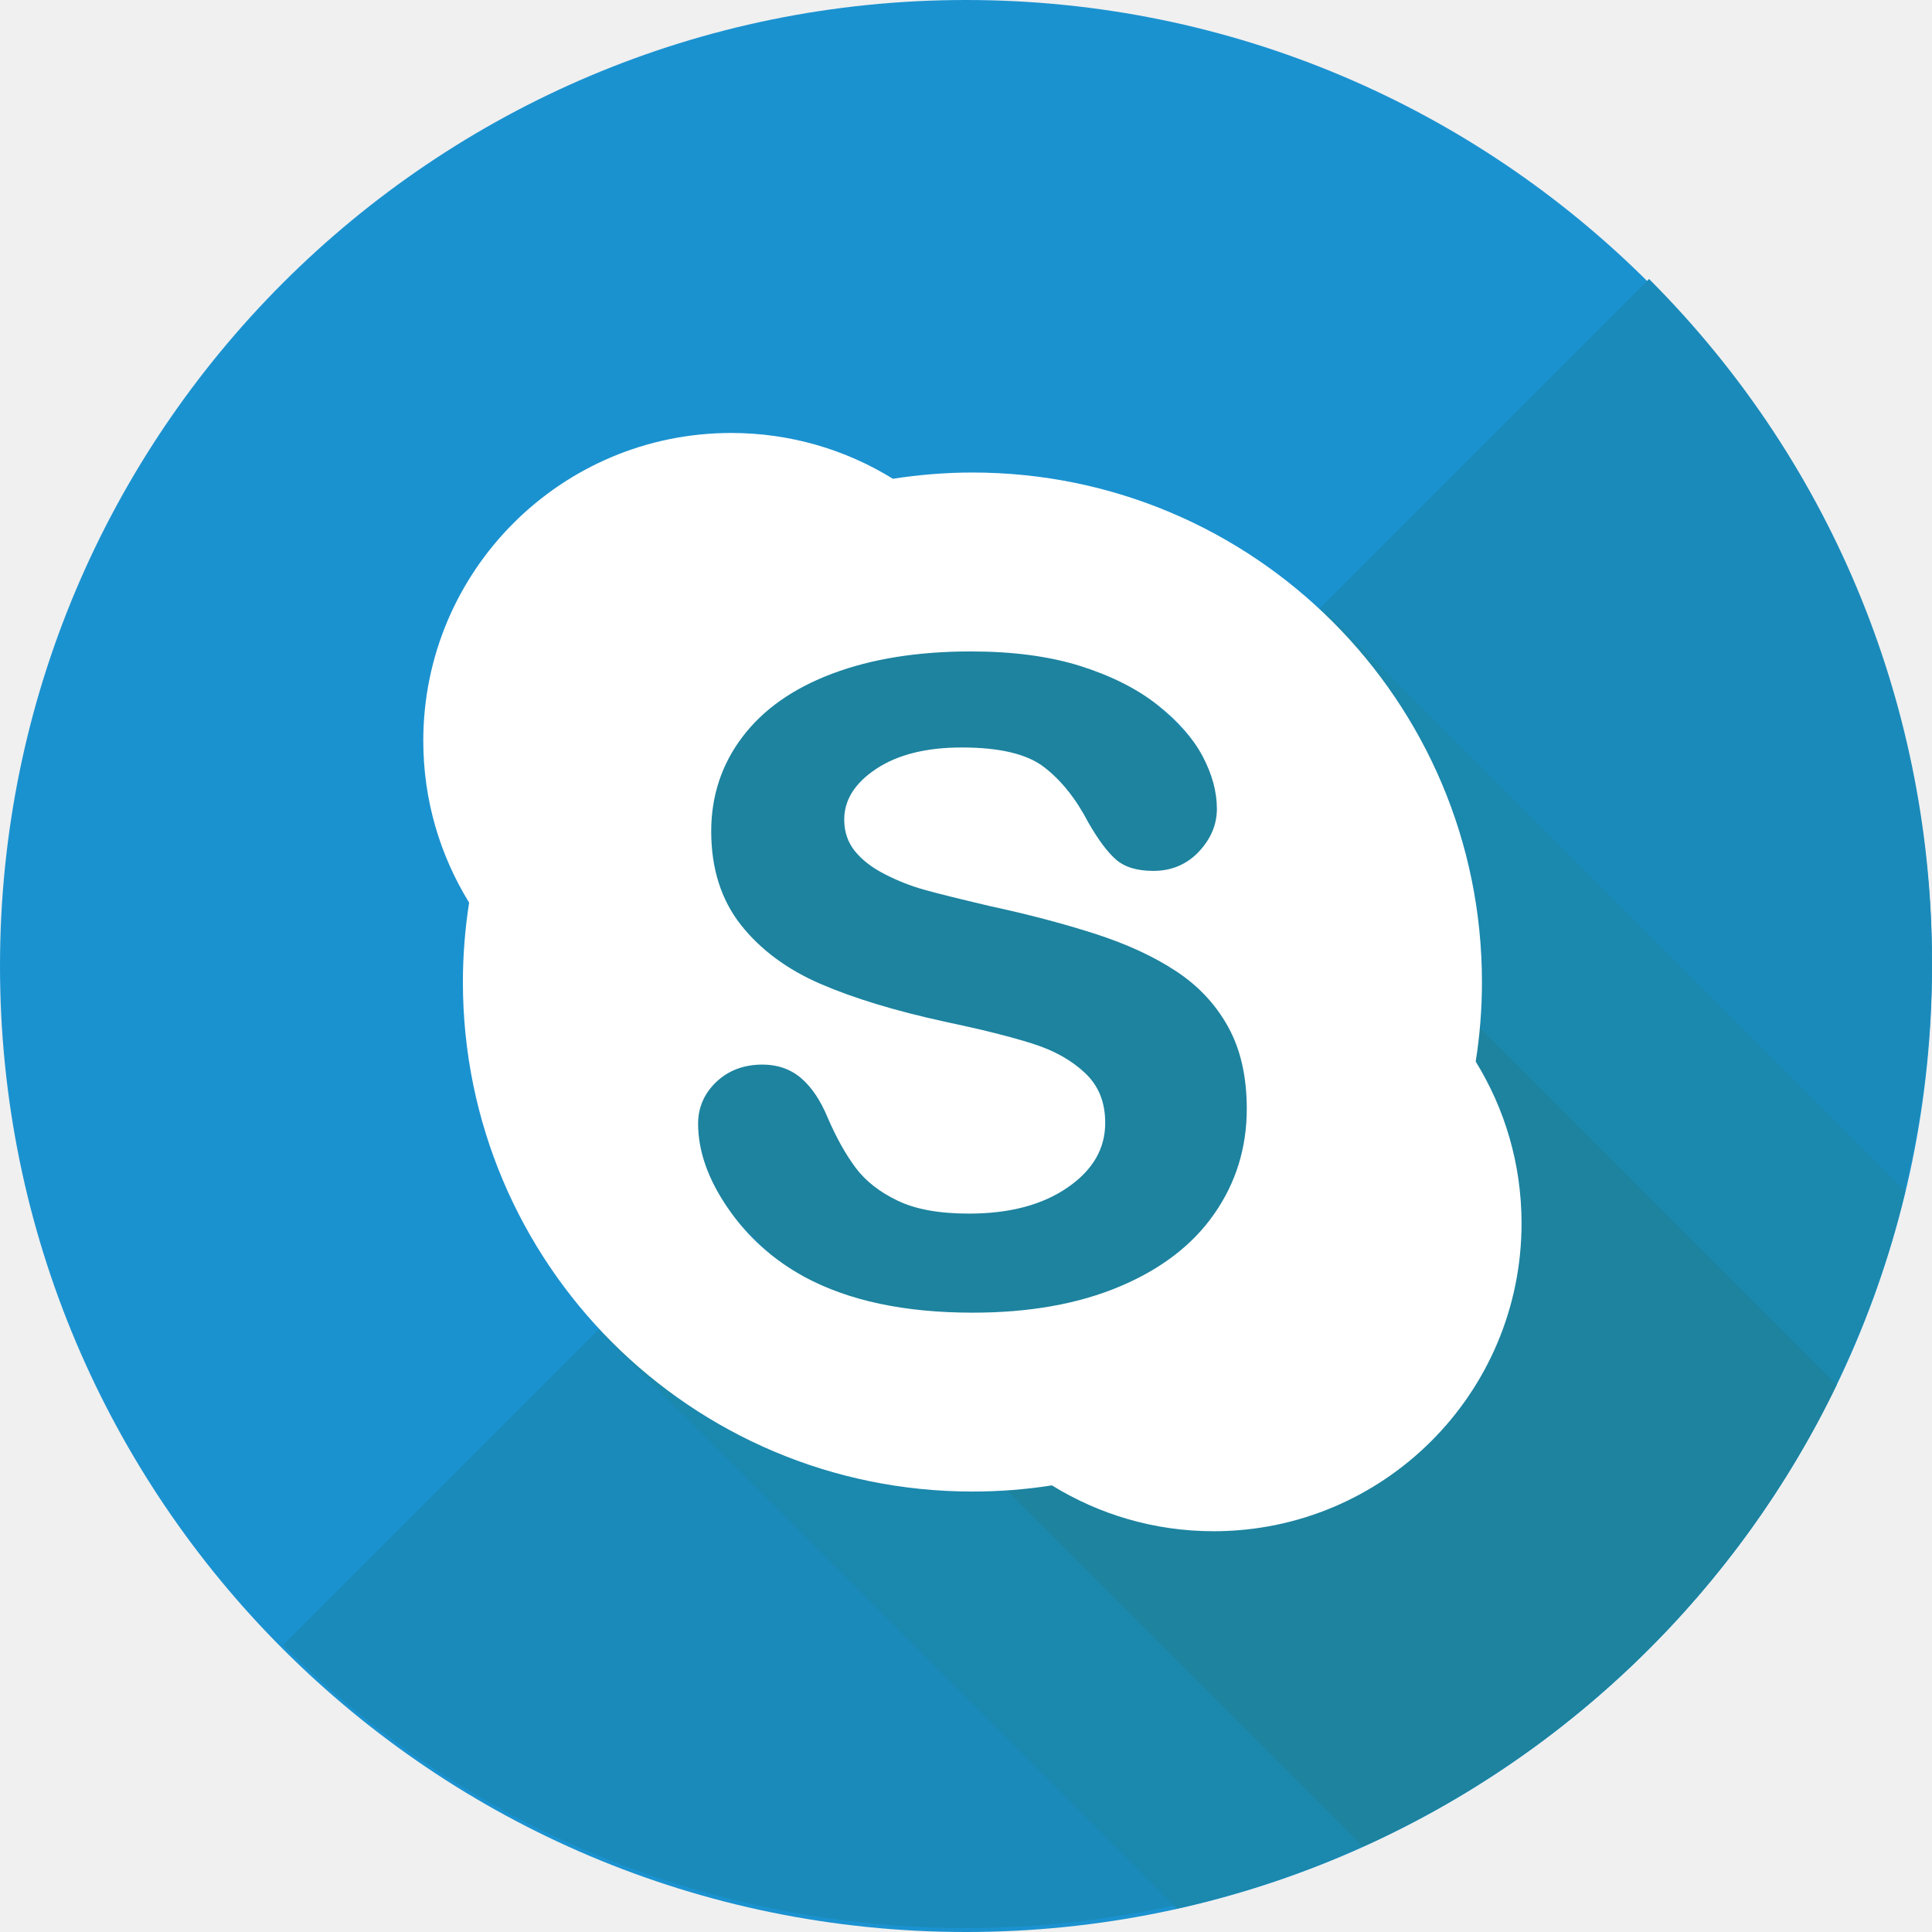
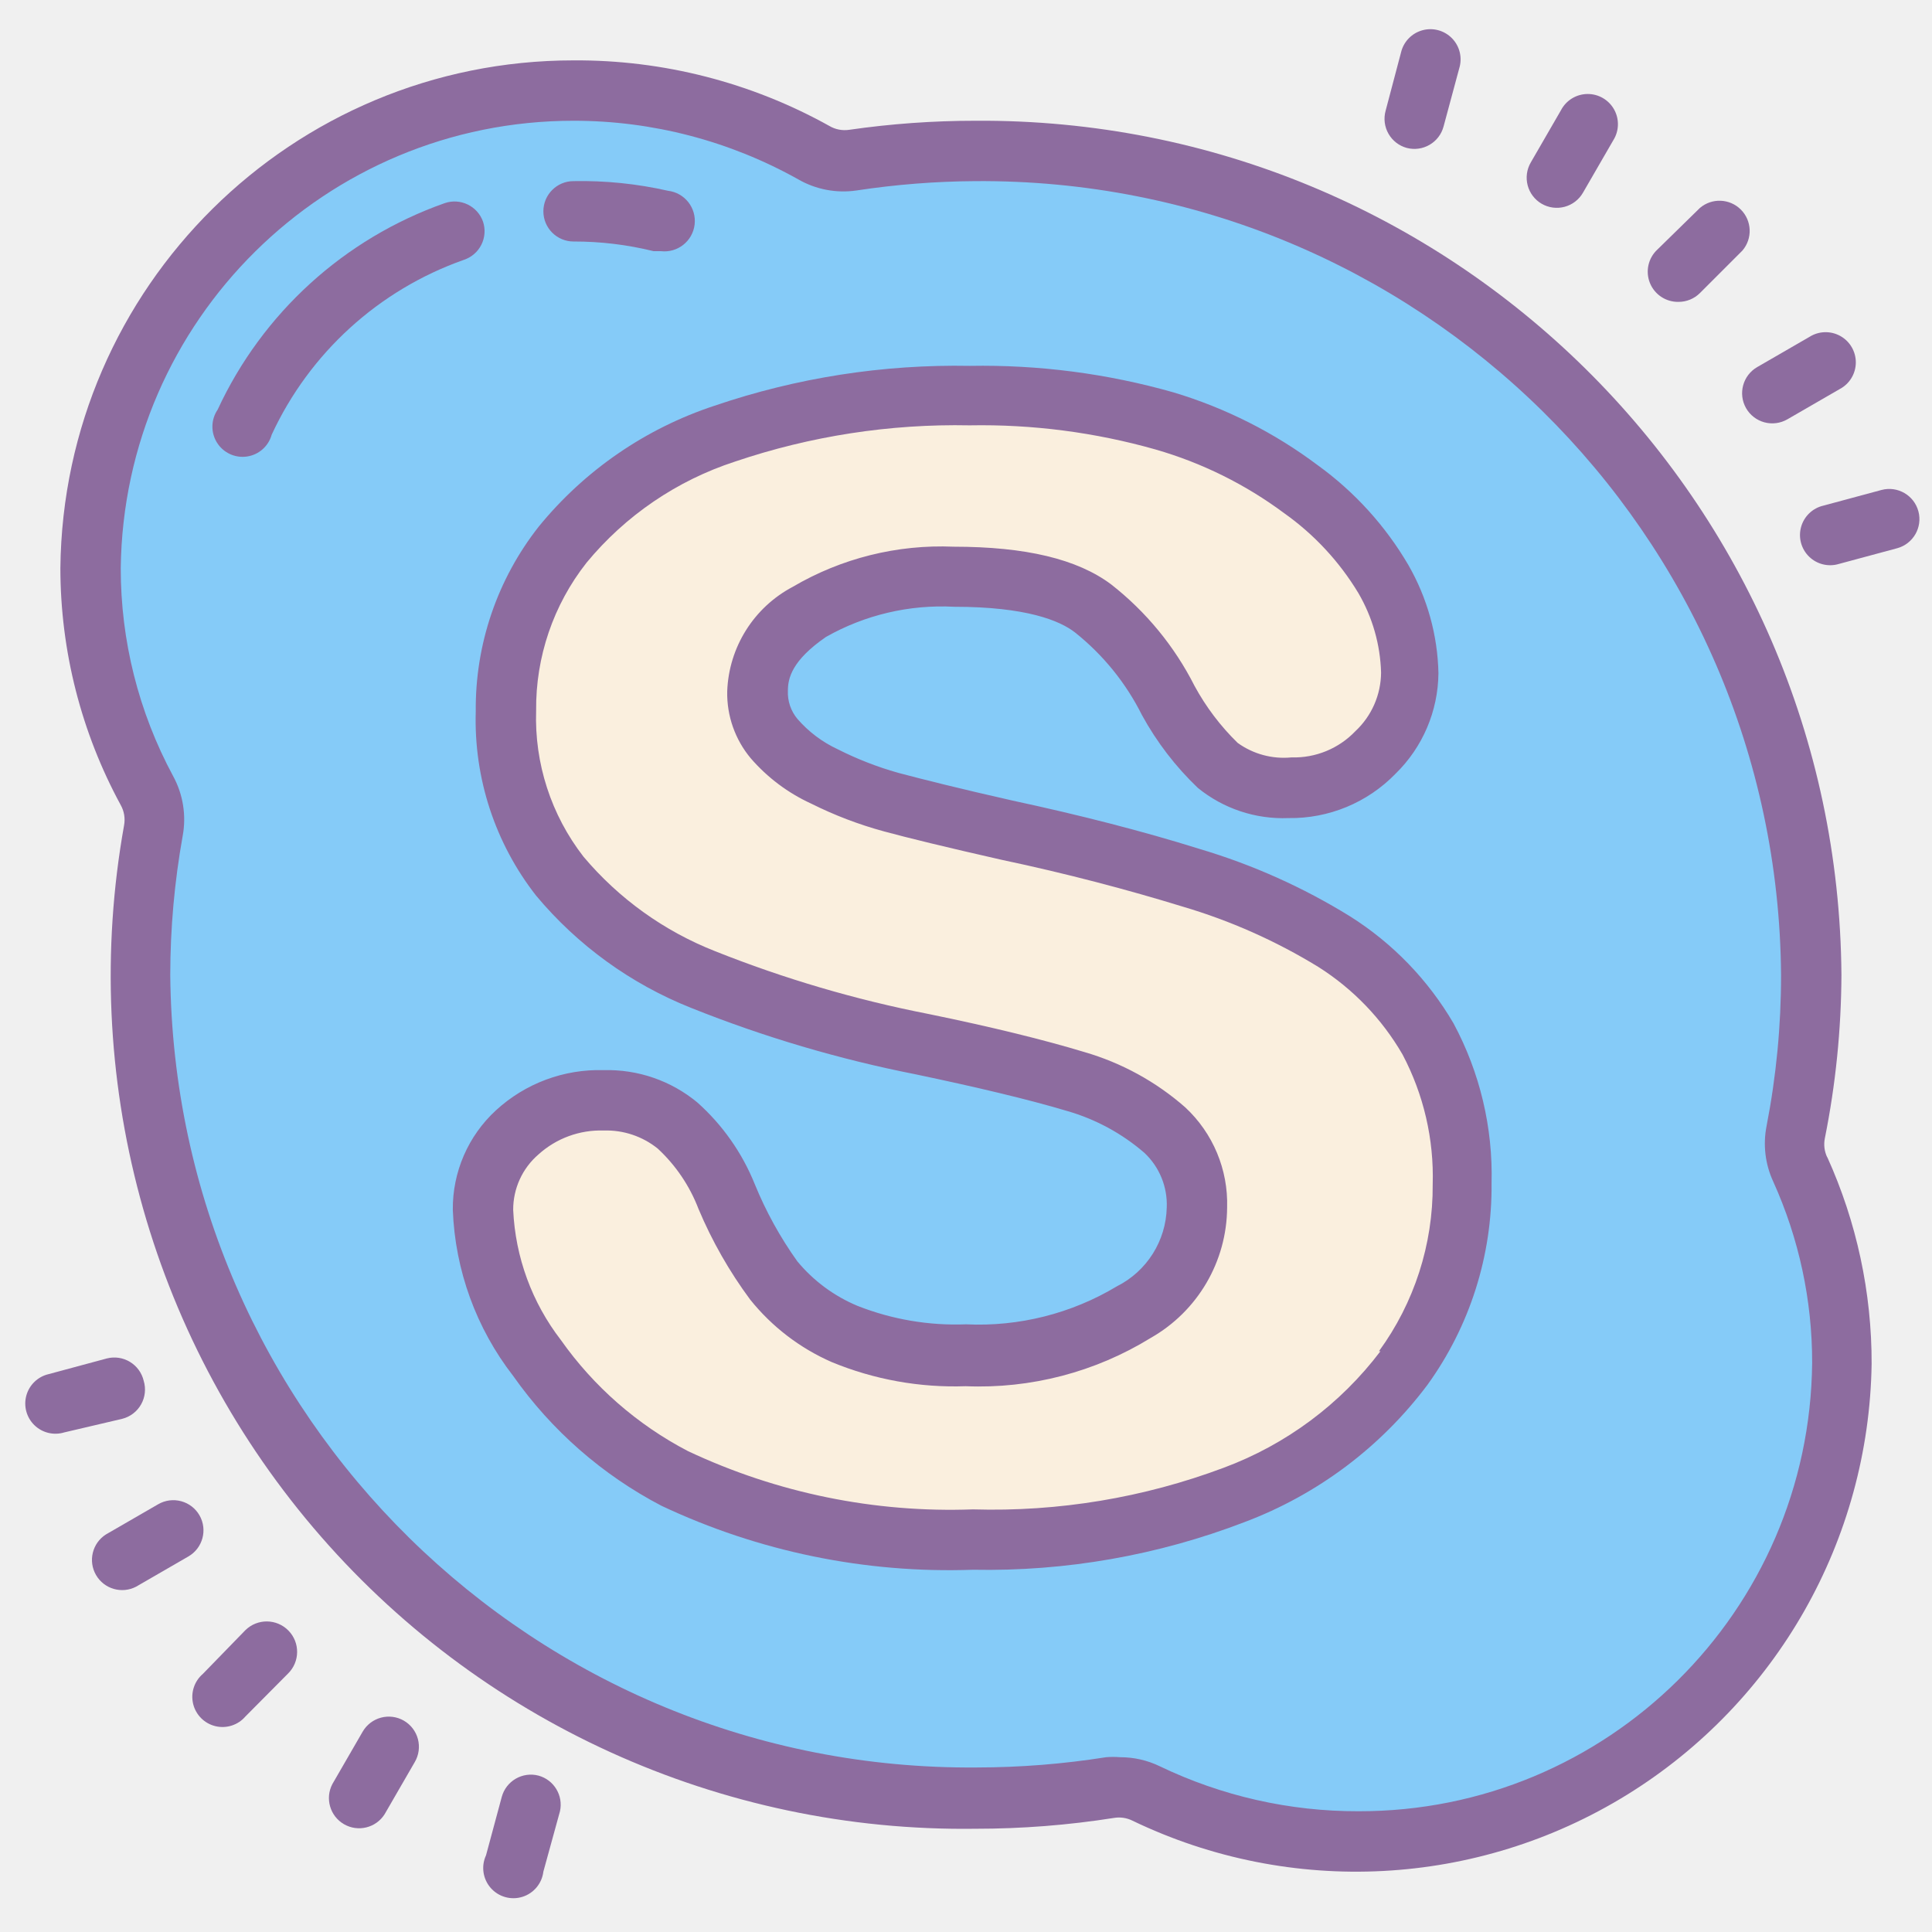
- <svg xmlns="http://www.w3.org/2000/svg" version="1.1" id="Layer_1" x="0px" y="0px" viewBox="0 0 473.931 473.931" style="enable-background:new 0 0 473.931 473.931;" xml:space="preserve">
-   <circle style="fill:#1B92D0;" cx="236.966" cy="236.966" r="236.966" />
-   <path style="fill:#1A8ABA;" d="M404.522,68.433c92.541,92.541,92.545,242.586-0.004,335.134  c-92.545,92.545-242.593,92.545-335.134,0.004L404.522,68.433z" />
-   <path style="fill:#1B88AD;" d="M467.379,292.228L325.324,150.176l-28.16,28.16l-69.567-54.589L118.618,232.726l48.201,75.954  l-18.81,18.81l140.705,140.705C376.844,448.551,446.429,379.86,467.379,292.228z" />
-   <path style="fill:#1D839F;" d="M450.553,339.707L248.558,137.708l-32.811,8.494l-42.405,19.955l-17.777,57.687l-1.16,49.178  L334.36,452.977C385.136,430.04,426.411,389.802,450.553,339.707z" />
-   <path style="fill:#FFFFFF;" d="M361.997,260.412c1.007-6.357,1.534-12.864,1.534-19.506c0-69.032-55.962-124.993-124.997-124.993  c-6.627,0-13.149,0.546-19.502,1.534c-11.513-7.113-25.1-11.237-39.663-11.237c-41.713,0-75.535,33.807-75.535,75.527  c0,14.559,4.127,28.134,11.244,39.674c-0.984,6.368-1.527,12.853-1.527,19.498c0,69.032,55.962,124.975,124.979,124.975  c6.63,0,13.156-0.509,19.51-1.512c11.525,7.109,25.103,11.248,39.666,11.248c41.721,0,75.539-33.826,75.539-75.542  C373.244,285.515,369.121,271.936,361.997,260.412z M297.878,297.747c-5.287,7.615-13.051,13.564-23.206,17.841  c-10.17,4.284-22.189,6.417-36.067,6.417c-16.64,0-30.417-2.907-41.287-8.786c-7.708-4.209-13.972-9.86-18.795-16.902  c-4.827-7.049-7.274-13.949-7.274-20.677c0-3.97,1.512-7.424,4.46-10.234c2.978-2.833,6.814-4.258,11.338-4.258  c3.708,0,6.892,1.119,9.485,3.334c2.574,2.215,4.733,5.426,6.499,9.669c2.114,4.917,4.415,9.033,6.862,12.307  c2.428,3.24,5.848,5.946,10.282,8.063c4.385,2.122,10.211,3.184,17.511,3.184c9.987,0,18.058-2.155,24.235-6.425  c6.208-4.296,9.193-9.53,9.193-15.85c0-5.044-1.609-9.055-4.905-12.176c-3.326-3.158-7.622-5.571-12.958-7.252  c-5.351-1.695-12.539-3.499-21.545-5.392c-12.09-2.638-22.211-5.714-30.398-9.242c-8.202-3.54-14.735-8.382-19.573-14.496  c-4.849-6.174-7.27-13.848-7.27-22.944c0-8.67,2.552-16.426,7.667-23.169c5.111-6.761,12.505-11.94,22.144-15.551  c9.605-3.607,20.916-5.407,33.87-5.407c10.361,0,19.319,1.197,26.907,3.588c7.566,2.398,13.871,5.568,18.915,9.553  c5.014,3.966,8.696,8.157,11.031,12.55c2.331,4.412,3.51,8.711,3.51,12.909c0,3.906-1.512,7.446-4.46,10.556  c-2.949,3.106-6.72,4.692-11.128,4.677c-3.974,0-7.091-0.913-9.25-2.859c-2.107-1.871-4.314-4.861-6.705-9.025  c-3.023-5.815-6.642-10.335-10.851-13.575c-4.097-3.177-10.855-4.834-20.265-4.812c-8.703,0-15.67,1.777-20.928,5.253  c-5.287,3.536-7.82,7.637-7.831,12.445c0.011,3.012,0.872,5.545,2.616,7.719c1.77,2.193,4.228,4.09,7.394,5.691  c3.166,1.624,6.383,2.881,9.62,3.787c3.27,0.924,8.696,2.264,16.247,4.041c9.463,2.039,18.054,4.318,25.77,6.803  c7.701,2.499,14.267,5.508,19.7,9.1c5.474,3.573,9.751,8.135,12.801,13.642c3.072,5.515,4.602,12.251,4.602,20.183  C305.836,281.567,303.176,290.147,297.878,297.747z" />
-   <g>
- </g>
-   <g>
- </g>
-   <g>
- </g>
-   <g>
- </g>
-   <g>
- </g>
-   <g>
- </g>
-   <g>
- </g>
-   <g>
- </g>
-   <g>
- </g>
-   <g>
- </g>
-   <g>
- </g>
-   <g>
- </g>
-   <g>
- </g>
-   <g>
- </g>
-   <g>
- </g>
+ <svg xmlns="http://www.w3.org/2000/svg" id="Layer_1" data-name="Layer 1" viewBox="0 0 64 64" width="64px" height="64px">
+   <path d="M5,32.5A27.63,27.63,0,0,1,5.55,27C5.94,25.08,3,21.9,3,20c0-3,1.56-8.17,3-10,2.23-2.83,4.84-4.23,8-6,3-1.67,10,0,14.86,1.24C30,5.53,31.27,5,32.5,5A27.5,27.5,0,0,1,60,32.5c0,1.9-.81,3.73-.56,5.54C60,42,62.2,48.93,60,52s-7.74,7.05-11,9c-2.66,1.59-8,0-11.17-1.52-1.59-.76-3.51.52-5.33.52A27.5,27.5,0,0,1,5,32.5Z" style="fill:#85cbf8;" />
+   <path d="M46.5,45.34a10.24,10.24,0,0,0,1.94-6.08,9.63,9.63,0,0,0-1.13-4.81,9.4,9.4,0,0,0-3.12-3.24,19.7,19.7,0,0,0-4.73-2.13c-1.84-.58-3.9-1.11-6.1-1.58-1.8-.41-3.09-.72-3.85-.93a12.13,12.13,0,0,1-2.22-.85,4.89,4.89,0,0,1-1.66-1.25,2.34,2.34,0,0,1-.55-1.57,3.11,3.11,0,0,1,1.72-2.62,8.74,8.74,0,0,1,4.79-1.16,7.88,7.88,0,0,1,4.62,1,9.18,9.18,0,0,1,2.5,3.07,8.87,8.87,0,0,0,1.63,2.13,3.51,3.51,0,0,0,2.38.73,3.85,3.85,0,0,0,2.84-1.17,3.73,3.73,0,0,0,1.14-2.64,6.51,6.51,0,0,0-.87-3.11,9.84,9.84,0,0,0-2.69-3A14.28,14.28,0,0,0,38.58,14a22.19,22.19,0,0,0-6.46-.84A23.79,23.79,0,0,0,24,14.37,11.62,11.62,0,0,0,18.64,18a8.76,8.76,0,0,0-1.88,5.52A8.46,8.46,0,0,0,18.55,29a11.92,11.92,0,0,0,4.75,3.42,40.76,40.76,0,0,0,7.26,2.14c2.07.43,3.77.84,5.06,1.24a7.76,7.76,0,0,1,3,1.61A3.34,3.34,0,0,1,39.65,40a4,4,0,0,1-2.05,3.41A9.85,9.85,0,0,1,32,44.87a9.81,9.81,0,0,1-4-.7,6.16,6.16,0,0,1-2.33-1.78,13.5,13.5,0,0,1-1.58-2.77,6.27,6.27,0,0,0-1.63-2.34A3.69,3.69,0,0,0,20,36.45a4.09,4.09,0,0,0-2.89,1.06A3.45,3.45,0,0,0,16,40.08,8.58,8.58,0,0,0,17.77,45a12.85,12.85,0,0,0,4.56,4,21.35,21.35,0,0,0,9.9,2,22.8,22.8,0,0,0,8.64-1.5A12.54,12.54,0,0,0,46.5,45.34Z" style="fill:#faefde;" />
+   <path d="M44.73,30.36a20.66,20.66,0,0,0-5-2.24c-1.88-.59-4-1.13-6.19-1.6-1.77-.4-3-.71-3.79-.92a11.13,11.13,0,0,1-2-.78,4,4,0,0,1-1.33-1,1.36,1.36,0,0,1-.32-.94c0-.41.13-1,1.26-1.78a7.78,7.78,0,0,1,4.25-1c2.39,0,3.5.46,4,.85a8.16,8.16,0,0,1,2.22,2.74,9.91,9.91,0,0,0,1.85,2.41,4.47,4.47,0,0,0,3,1,4.84,4.84,0,0,0,3.55-1.47,4.71,4.71,0,0,0,1.42-3.33,7.51,7.51,0,0,0-1-3.59,10.82,10.82,0,0,0-3-3.3A15.26,15.26,0,0,0,38.88,13a23.14,23.14,0,0,0-6.75-.88,24.79,24.79,0,0,0-8.46,1.32,12.6,12.6,0,0,0-5.82,4,9.74,9.74,0,0,0-2.09,6.13,9.43,9.43,0,0,0,2,6.1,12.9,12.9,0,0,0,5.14,3.72,41.73,41.73,0,0,0,7.44,2.2c2,.42,3.73.83,5,1.21a6.78,6.78,0,0,1,2.57,1.39A2.35,2.35,0,0,1,38.65,40,3,3,0,0,1,37,42.61a8.89,8.89,0,0,1-5,1.26,8.86,8.86,0,0,1-3.59-.61,5.17,5.17,0,0,1-2-1.48A12.54,12.54,0,0,1,25,39.22a7.25,7.25,0,0,0-1.9-2.7A4.66,4.66,0,0,0,20,35.45a5.05,5.05,0,0,0-3.57,1.33A4.42,4.42,0,0,0,15,40.08a9.56,9.56,0,0,0,2,5.5,13.84,13.84,0,0,0,4.91,4.3A22.32,22.32,0,0,0,32.23,52a23.78,23.78,0,0,0,9-1.58,13.52,13.52,0,0,0,6.06-4.55,11.22,11.22,0,0,0,2.12-6.67,10.61,10.61,0,0,0-1.26-5.3A10.38,10.38,0,0,0,44.73,30.36Zm1,14.4a11.56,11.56,0,0,1-5.19,3.86A21.81,21.81,0,0,1,32.23,50a20.38,20.38,0,0,1-9.44-1.93,11.86,11.86,0,0,1-4.21-3.68A7.62,7.62,0,0,1,17,40.08a2.41,2.41,0,0,1,.84-1.84A3.07,3.07,0,0,1,20,37.45a2.71,2.71,0,0,1,1.79.6,5.31,5.31,0,0,1,1.35,2,14.47,14.47,0,0,0,1.71,3,7.13,7.13,0,0,0,2.7,2.07,10.65,10.65,0,0,0,4.44.8,10.83,10.83,0,0,0,6.13-1.6A5,5,0,0,0,40.65,40a4.35,4.35,0,0,0-1.39-3.32,8.76,8.76,0,0,0-3.34-1.83c-1.32-.4-3.06-.83-5.16-1.26a39.67,39.67,0,0,1-7.07-2.08,10.93,10.93,0,0,1-4.36-3.13,7.48,7.48,0,0,1-1.57-4.84,7.79,7.79,0,0,1,1.67-4.9,10.65,10.65,0,0,1,4.92-3.35,22.82,22.82,0,0,1,7.77-1.2,21.16,21.16,0,0,1,6.16.8A13.3,13.3,0,0,1,42.54,17,8.83,8.83,0,0,1,45,19.65a5.54,5.54,0,0,1,.75,2.63,2.68,2.68,0,0,1-.85,1.94,2.81,2.81,0,0,1-2.12.87A2.61,2.61,0,0,1,41,24.61a7.91,7.91,0,0,1-1.43-1.89,10,10,0,0,0-2.76-3.36c-1.12-.84-2.83-1.25-5.22-1.25a9.7,9.7,0,0,0-5.33,1.33,4.08,4.08,0,0,0-2.17,3.46,3.35,3.35,0,0,0,.78,2.22,5.89,5.89,0,0,0,2,1.5,13.05,13.05,0,0,0,2.41.92c.77.21,2.08.53,3.89.94,2.18.46,4.21,1,6,1.55a18.76,18.76,0,0,1,4.5,2,8.42,8.42,0,0,1,2.79,2.9,8.66,8.66,0,0,1,1,4.31A9.26,9.26,0,0,1,45.68,44.76Z" style="fill:#8d6c9f;" />
+   <path d="M60.53,38.34a1,1,0,0,1-.08-.63A28.13,28.13,0,0,0,61,32.3,28.5,28.5,0,0,0,32.31,4a29.24,29.24,0,0,0-4.18.3,1,1,0,0,1-.66-.13A17.2,17.2,0,0,0,19,2,17,17,0,0,0,2,18.82a16.46,16.46,0,0,0,2,7.85,1,1,0,0,1,.11.67A28.26,28.26,0,0,0,32.31,60.58a29.42,29.42,0,0,0,4.6-.36,1,1,0,0,1,.6.09A17.08,17.08,0,0,0,62,45.18a16.5,16.5,0,0,0-1.47-6.85ZM45,60a15.09,15.09,0,0,1-6.58-1.49,3,3,0,0,0-1.31-.3,2.9,2.9,0,0,0-.47,0,27.54,27.54,0,0,1-4.29.34A26.5,26.5,0,0,1,5.64,32.3a26.23,26.23,0,0,1,.41-4.6,3,3,0,0,0-.32-2A14.48,14.48,0,0,1,4,18.82,15,15,0,0,1,19,4a15.21,15.21,0,0,1,7.44,1.94,3,3,0,0,0,1.93.37A27.33,27.33,0,0,1,32.31,6,26.5,26.5,0,0,1,59,32.3a26.1,26.1,0,0,1-.48,5,3,3,0,0,0,.22,1.84,14.52,14.52,0,0,1,1.29,6A15,15,0,0,1,45,60Z" style="fill:#8d6c9f;" />
+   <path d="M55.6,10a1,1,0,0,0,.71-.29l1.41-1.41a1,1,0,0,0-1.41-1.41L54.9,8.27A1,1,0,0,0,55.6,10Z" style="fill:#8d6c9f;" />
+   <path d="M51.07,6.75a1,1,0,0,0,1.37-.37l1-1.73a1,1,0,1,0-1.73-1l-1,1.73A1,1,0,0,0,51.07,6.75Z" style="fill:#8d6c9f;" />
+   <path d="M63.55,16.94a1,1,0,0,0-1.22-.71l-1.93.52a1,1,0,1,0,.52,1.93l1.93-.52A1,1,0,0,0,63.55,16.94Z" style="fill:#8d6c9f;" />
+   <path d="M46.6,4.9a1,1,0,0,0,1.22-.71l.52-1.93a1,1,0,1,0-1.93-.52L45.9,3.67A1,1,0,0,0,46.6,4.9Z" style="fill:#8d6c9f;" />
+   <path d="M57.84,13.52a1,1,0,0,0,1.37.37l1.73-1a1,1,0,1,0-1-1.73l-1.73,1A1,1,0,0,0,57.84,13.52Z" style="fill:#8d6c9f;" />
+   <path d="M8.13,54,6.72,55.45a1,1,0,1,0,1.41,1.41l1.41-1.42A1,1,0,0,0,8.13,54Z" style="fill:#8d6c9f;" />
+   <path d="M13.38,57a1,1,0,0,0-1.37.37l-1,1.73a1,1,0,0,0,1.73,1l1-1.73A1,1,0,0,0,13.38,57Z" style="fill:#8d6c9f;" />
+   <path d="M4.76,45.74A1,1,0,0,0,3.54,45l-1.93.52a1,1,0,1,0,.52,1.93L4.05,47A1,1,0,0,0,4.76,45.74Z" style="fill:#8d6c9f;" />
+   <path d="M17.84,58.82a1,1,0,0,0-1.22.71l-.52,1.93A1,1,0,1,0,18,62L18.55,60A1,1,0,0,0,17.84,58.82Z" style="fill:#8d6c9f;" />
+   <path d="M6.61,50.2a1,1,0,0,0-1.37-.37l-1.73,1a1,1,0,0,0,1,1.73l1.73-1A1,1,0,0,0,6.61,50.2Z" style="fill:#8d6c9f;" />
+   <path d="M19,8a11,11,0,0,1,2.65.32l.24,0a1,1,0,0,0,.24-2A13,13,0,0,0,19,6a1,1,0,0,0,0,2Z" style="fill:#8d6c9f;" />
+   <path d="M16,7.34a1,1,0,0,0-1.27-.61,13.08,13.08,0,0,0-7.52,6.84A1,1,0,1,0,9,14.4a11.07,11.07,0,0,1,6.36-5.79A1,1,0,0,0,16,7.34Z" style="fill:#8d6c9f;" />
</svg>
